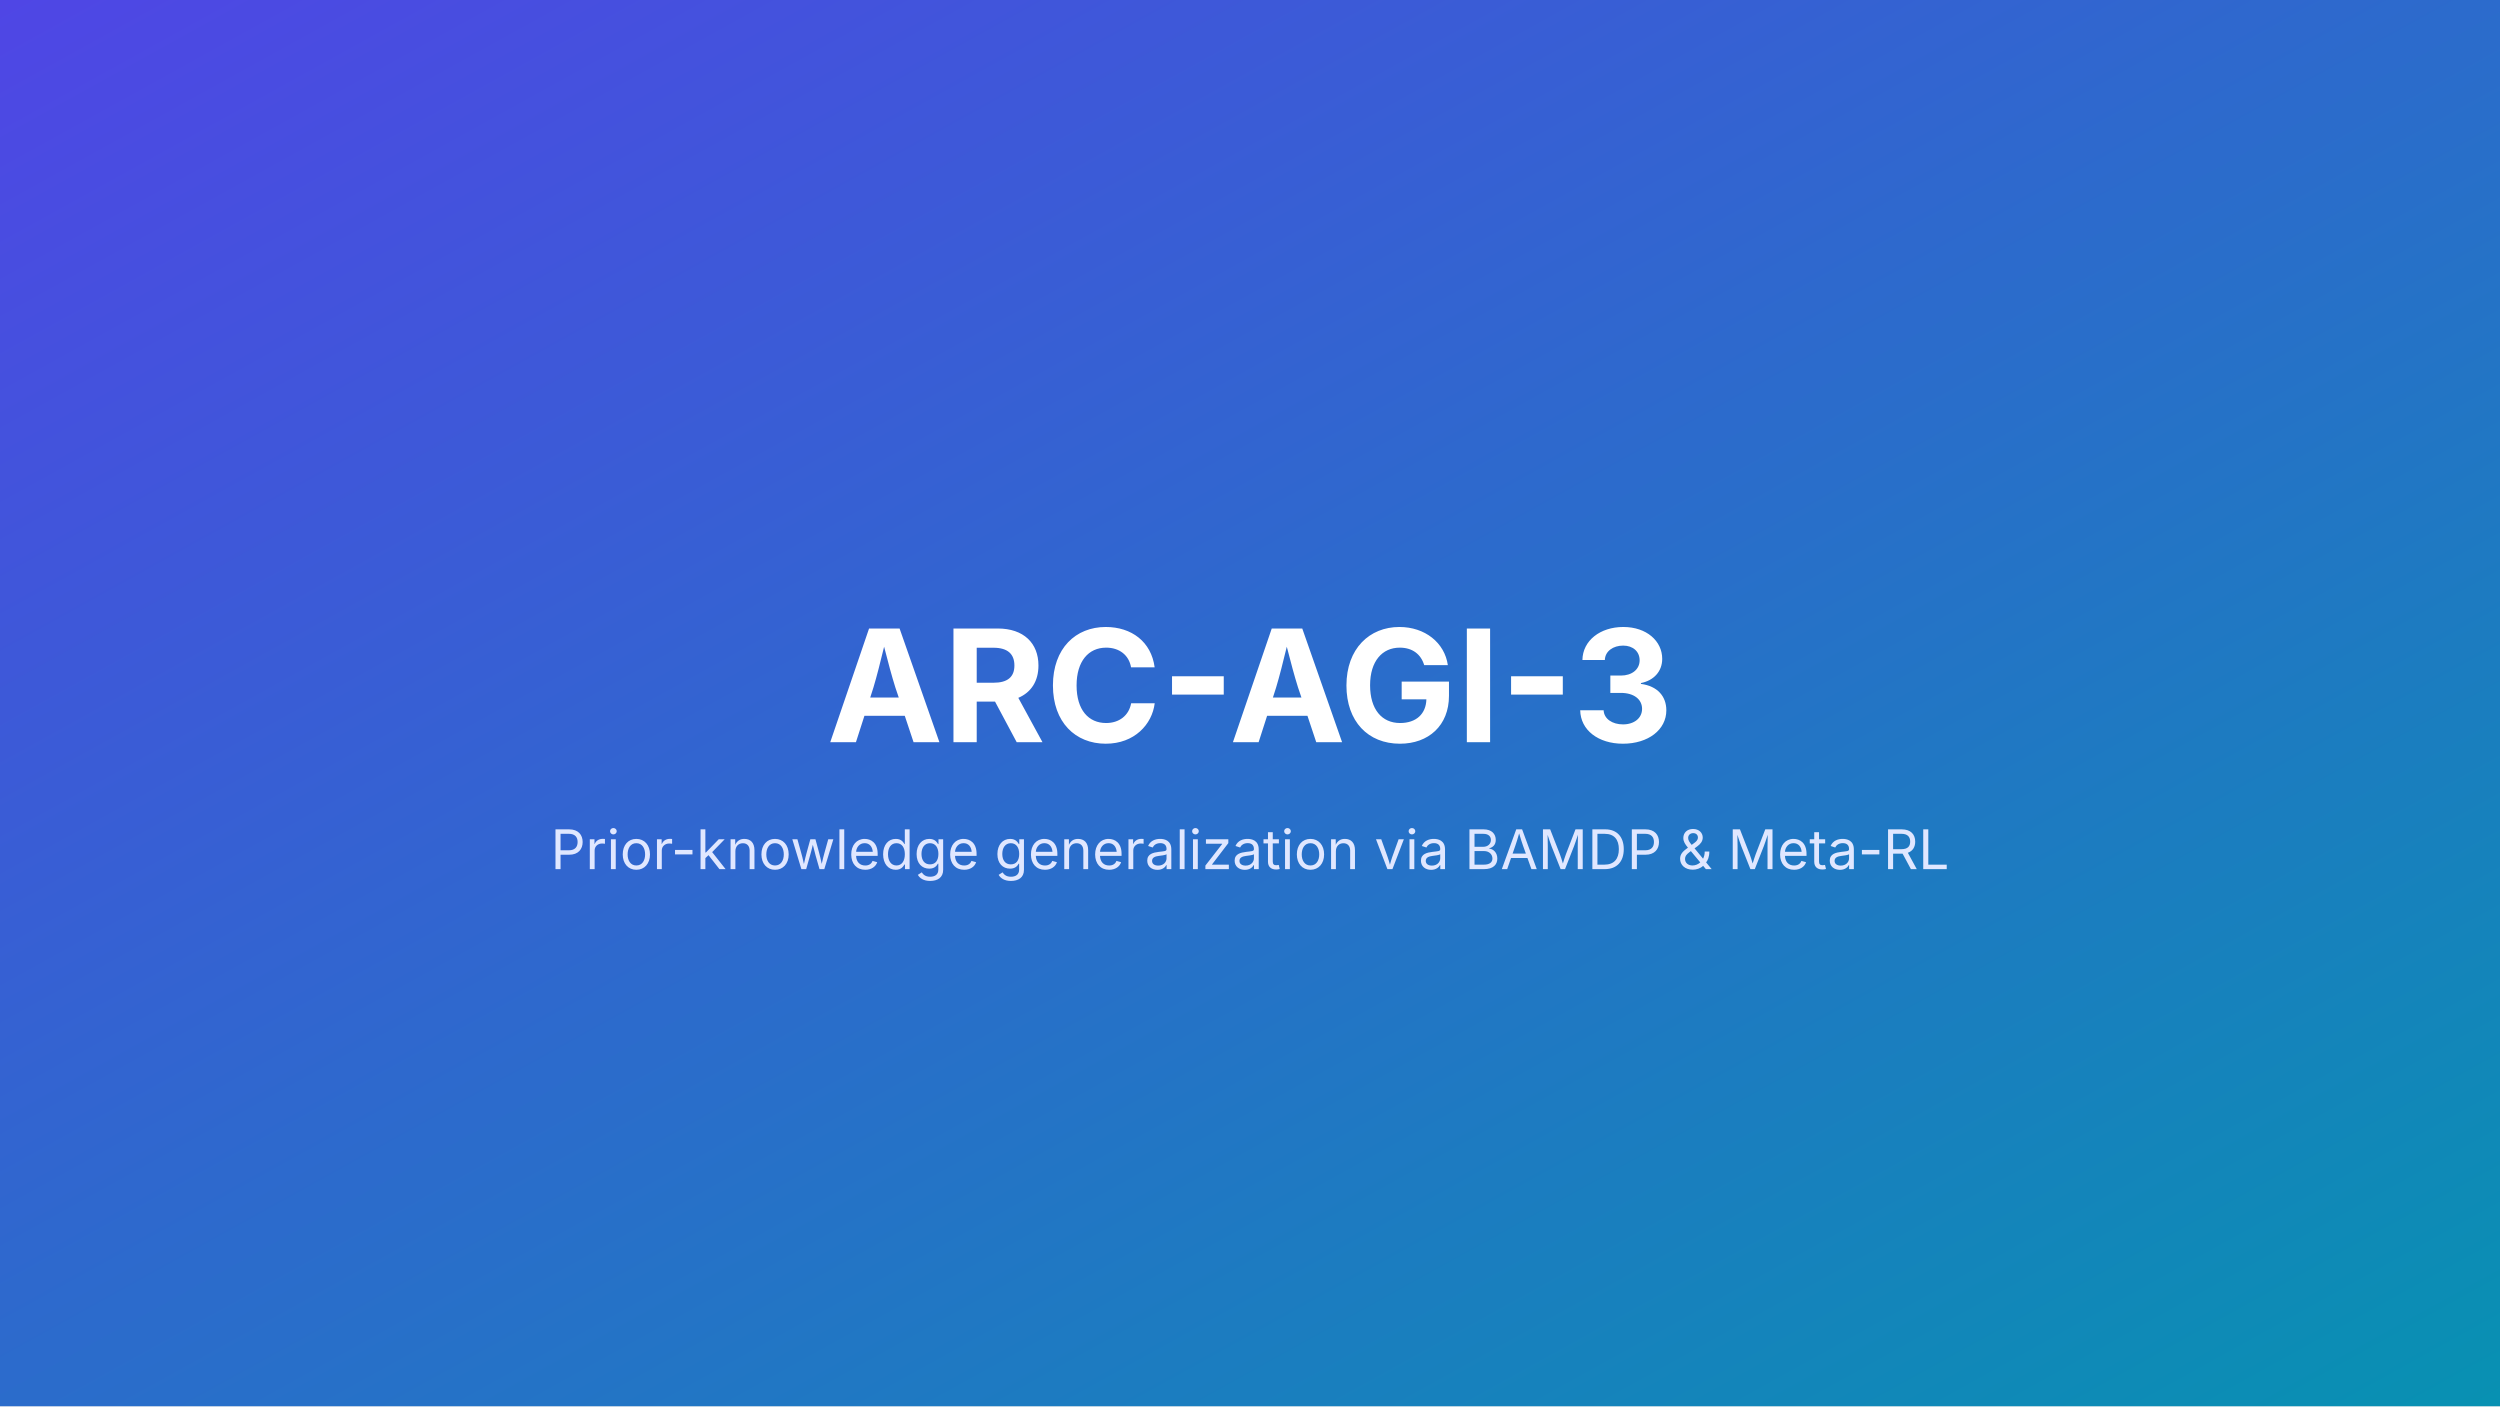
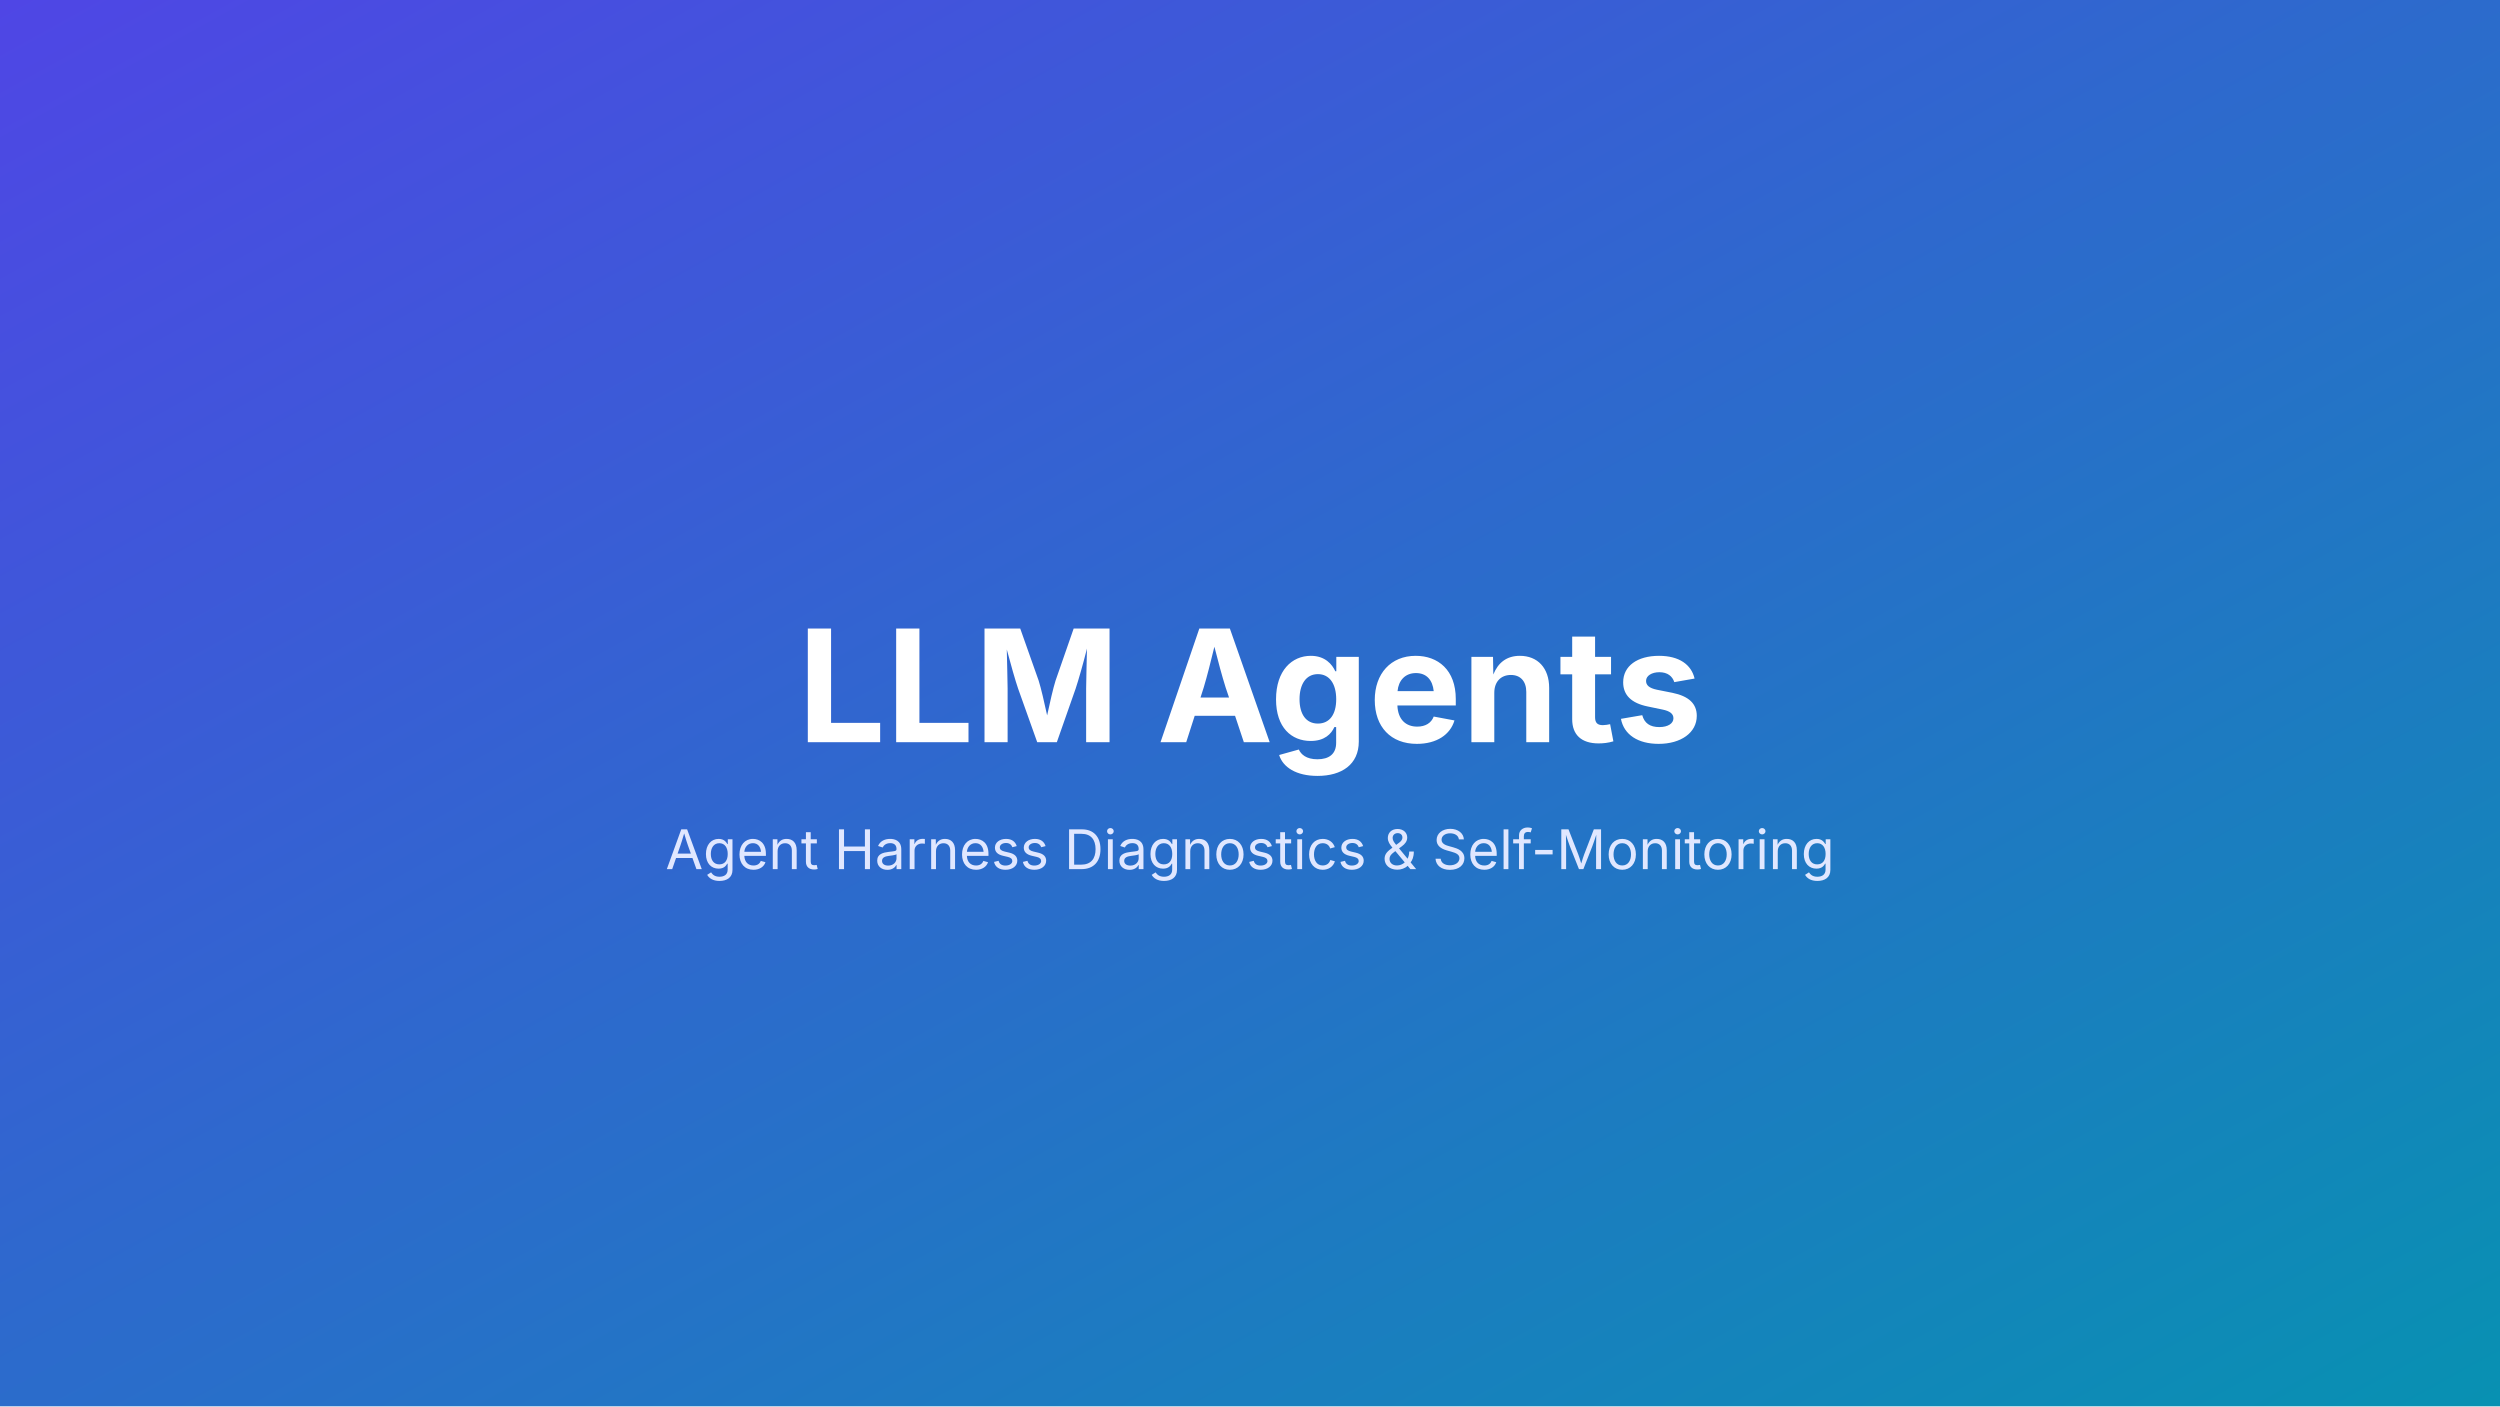
<svg xmlns="http://www.w3.org/2000/svg" viewBox="0 0 1280 720" width="1280" height="720">
  <defs>
    <linearGradient id="g1" x1="0%" y1="0%" x2="100%" y2="100%">
      <stop offset="0%" stop-color="#4f46e5" />
      <stop offset="100%" stop-color="#0891b2" />
    </linearGradient>
  </defs>
  <rect width="1280" height="720" fill="url(#g1)" />
-   <text x="640" y="380" font-family="Inter, system-ui, sans-serif" font-size="80" font-weight="700" fill="#ffffff" text-anchor="middle">ARC-AGI-3</text>
-   <text x="640" y="445" font-family="Inter, system-ui, sans-serif" font-size="28" font-weight="400" fill="#e0e7ff" text-anchor="middle">Prior-knowledge generalization via BAMDP &amp; Meta-RL</text>
+   <text x="640" y="380" font-family="Inter, system-ui, sans-serif" font-size="80" font-weight="700" fill="#ffffff" text-anchor="middle">LLM Agents</text>
+   <text x="640" y="445" font-family="Inter, system-ui, sans-serif" font-size="28" font-weight="400" fill="#e0e7ff" text-anchor="middle">Agent Harness Diagnostics &amp; Self-Monitoring</text>
</svg>
